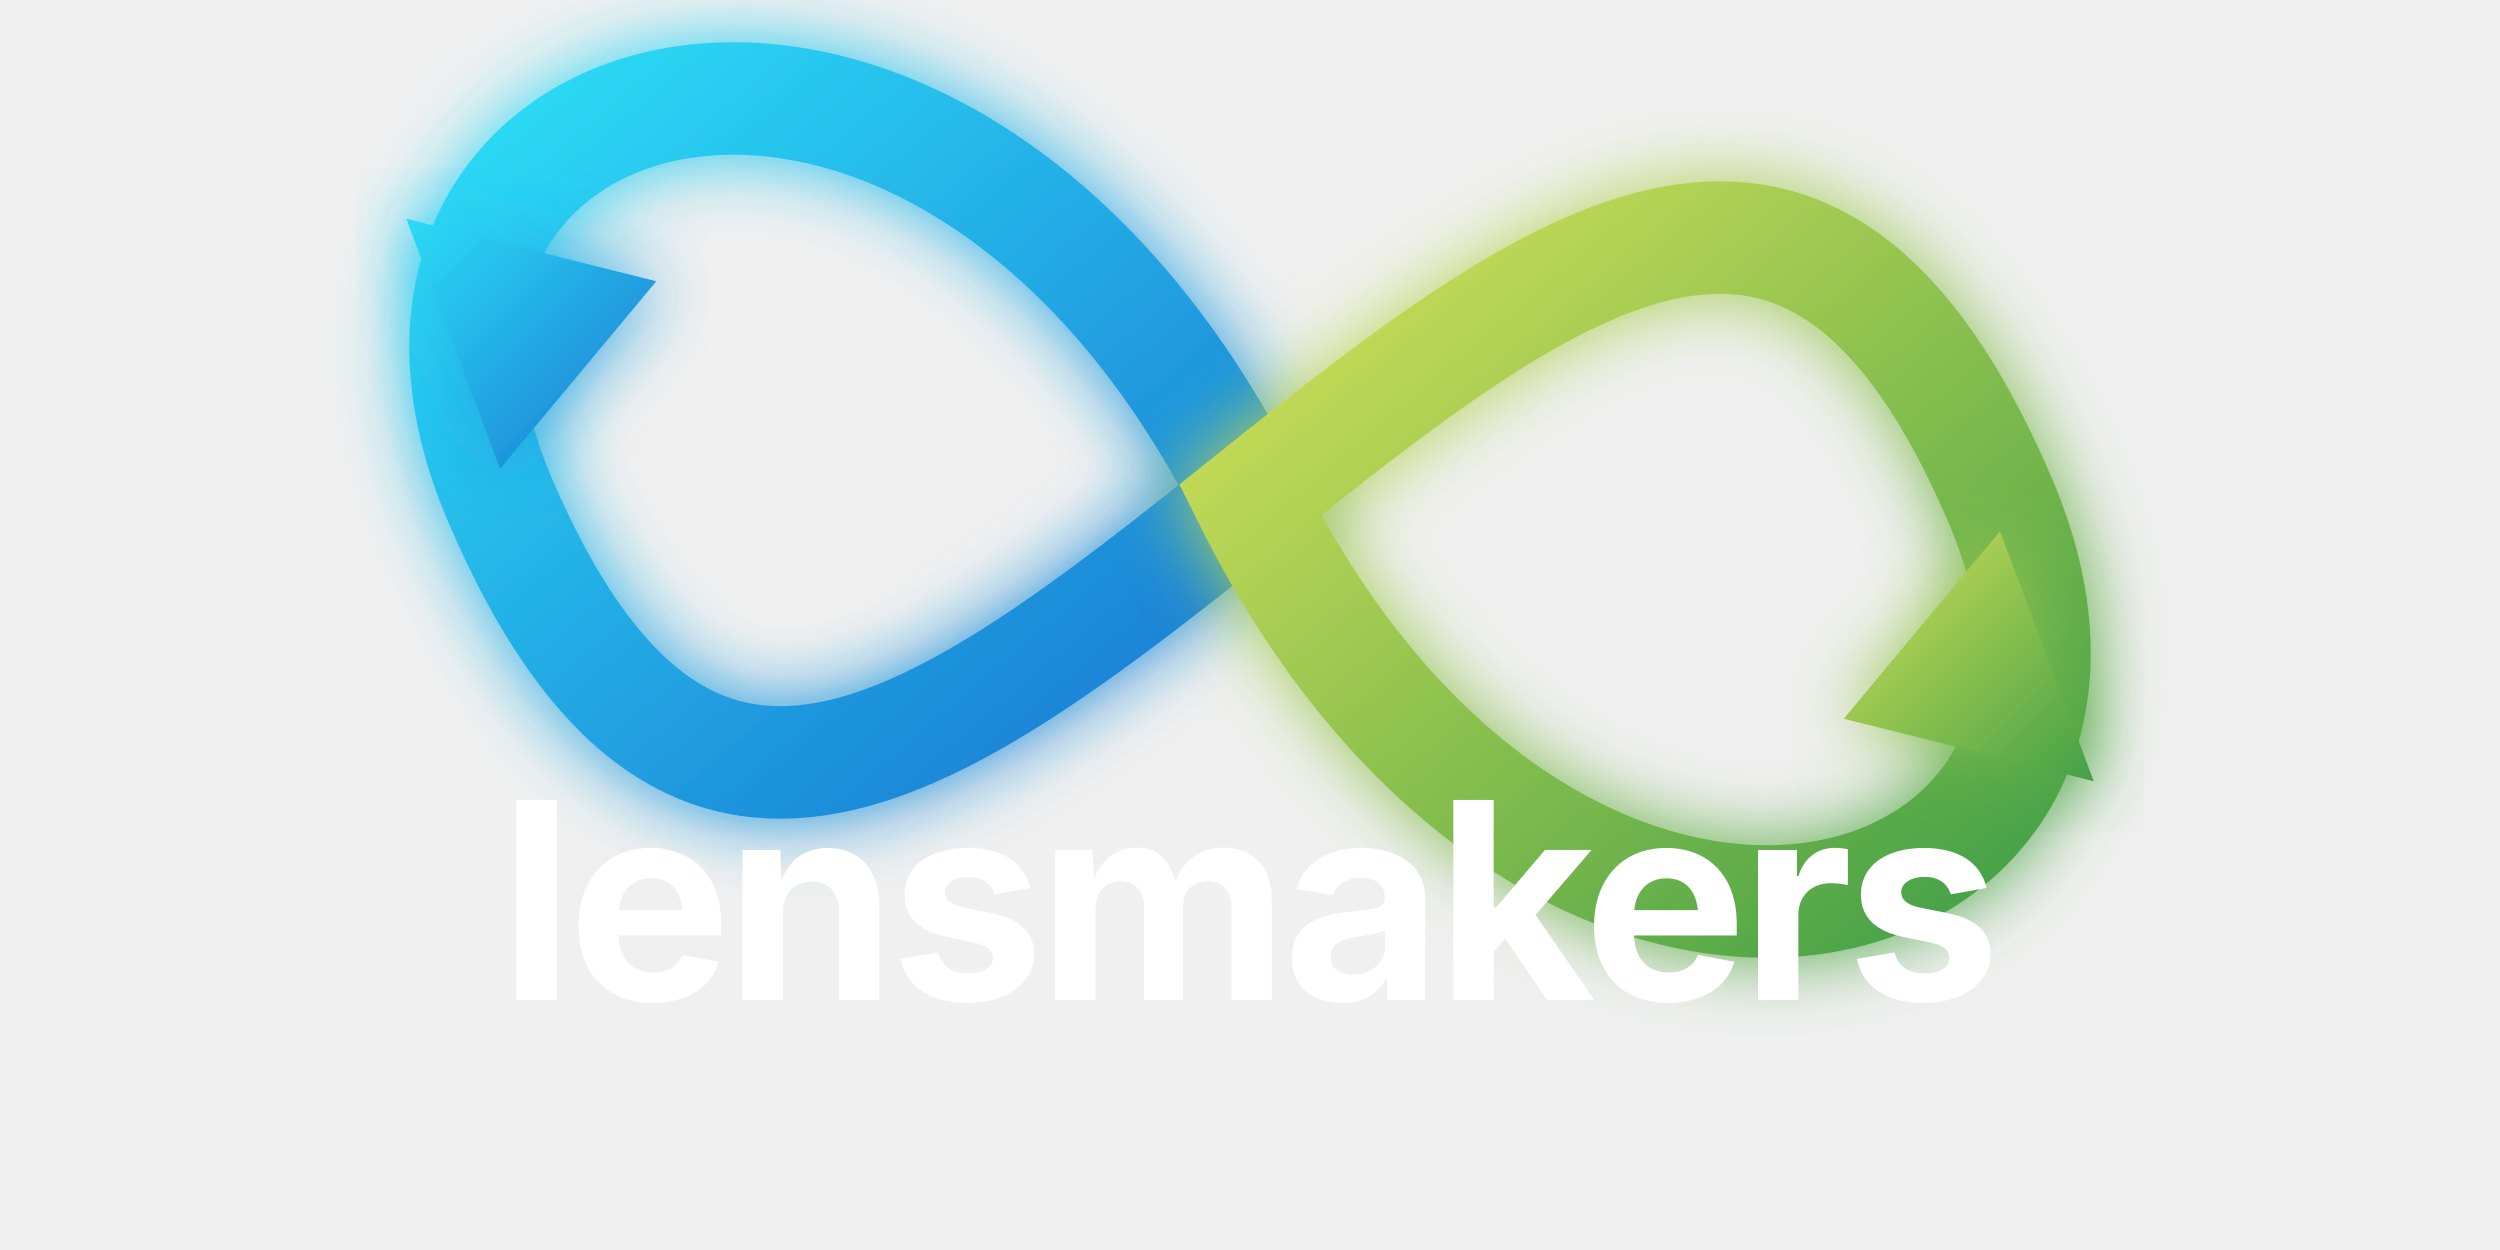
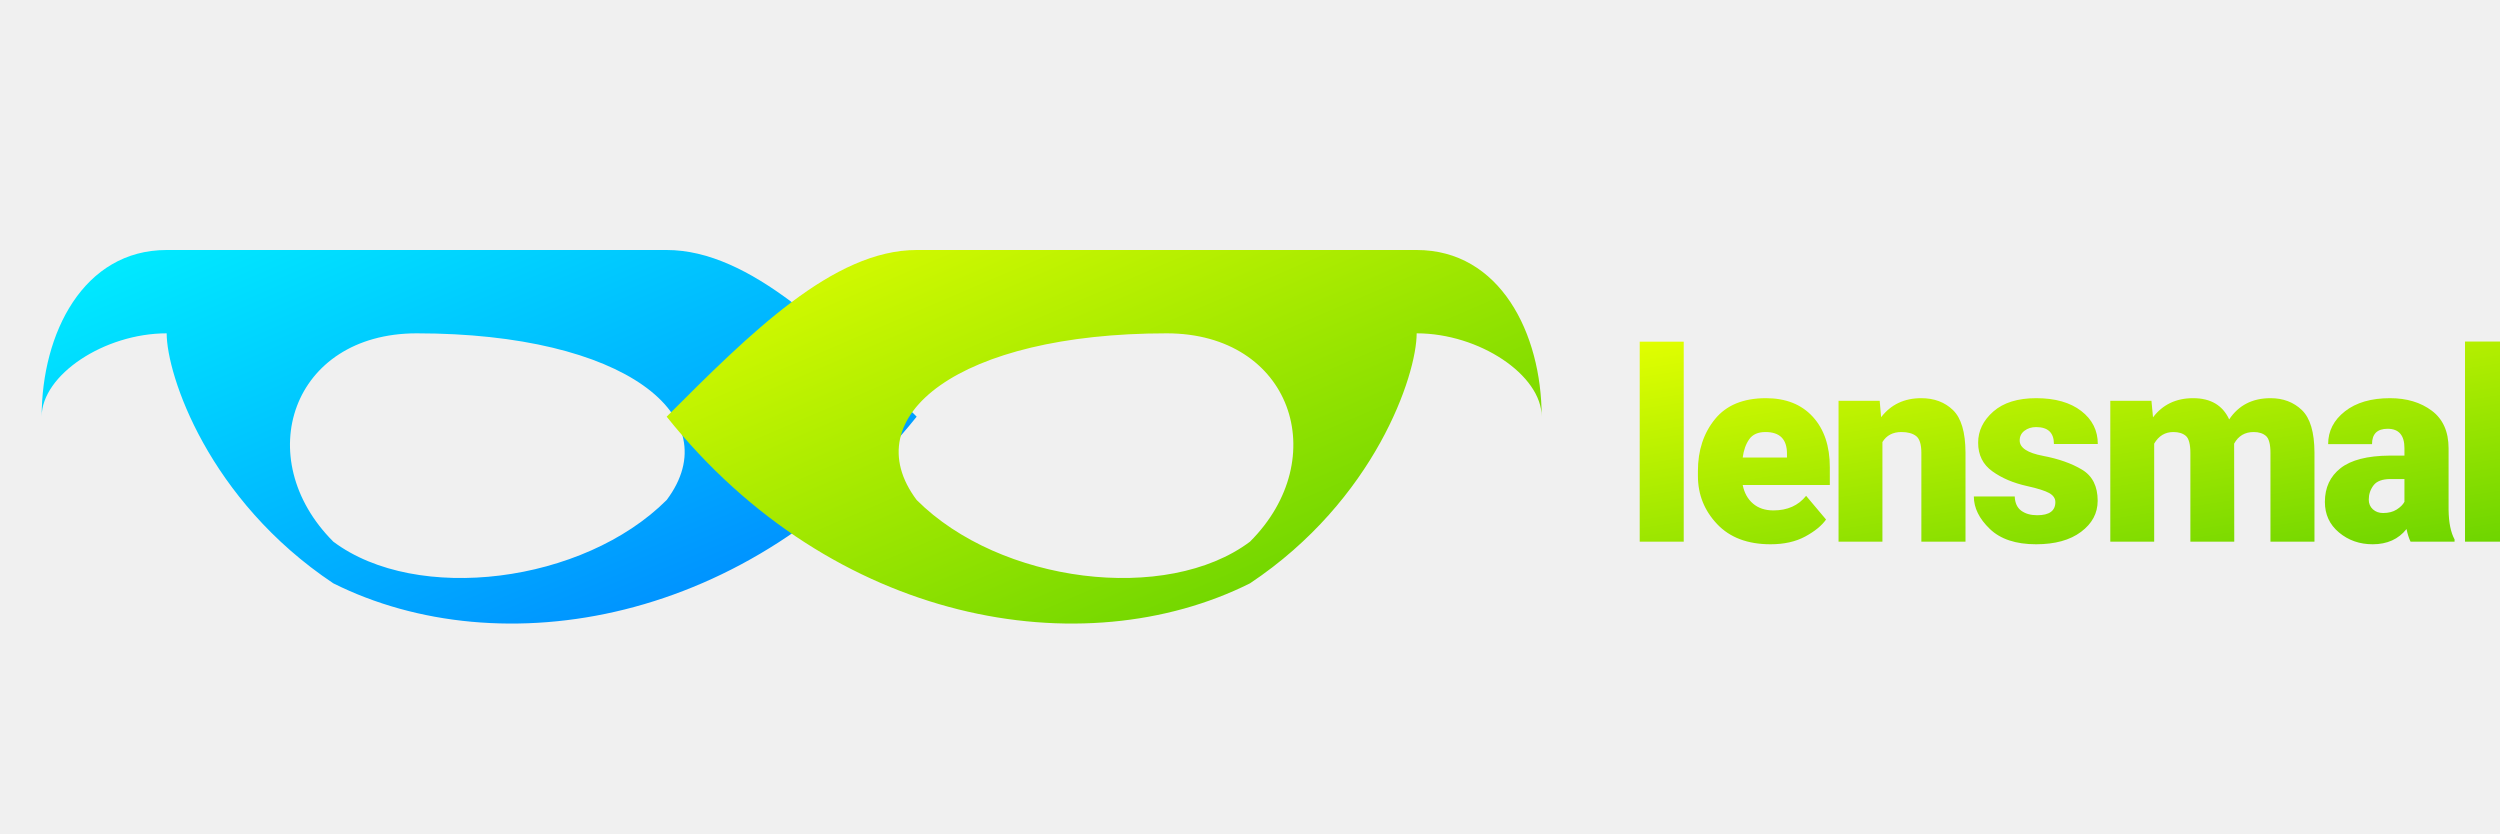
- <svg xmlns="http://www.w3.org/2000/svg" width="400" height="200" viewBox="0 0 400 200" fill="none">
+ <svg xmlns="http://www.w3.org/2000/svg" width="600" height="200" viewBox="0 0 600 200" fill="none">
  <defs>
-     <filter id="glowBlue" x="-20%" y="-20%" width="140%" height="140%">
-       <feGaussianBlur stdDeviation="6" result="blur" />
-       <feComposite in="SourceGraphic" in2="blur" operator="over" />
-     </filter>
-     <filter id="glowGreen" x="-20%" y="-20%" width="140%" height="140%">
-       <feGaussianBlur stdDeviation="6" result="blur" />
-       <feComposite in="SourceGraphic" in2="blur" operator="over" />
-     </filter>
-     <linearGradient id="gradBlue" x1="0%" y1="0%" x2="100%" y2="100%">
-       <stop offset="0%" stop-color="#2CDCF6" />
-       <stop offset="100%" stop-color="#1976D2" />
+     <linearGradient id="gradCyan" x1="0%" y1="0%" x2="100%" y2="100%">
+       <stop offset="0%" stop-color="#00F0FF" />
+       <stop offset="100%" stop-color="#0080FF" />
    </linearGradient>
-     <linearGradient id="gradGreen" x1="0%" y1="0%" x2="100%" y2="100%">
-       <stop offset="0%" stop-color="#D4E157" />
-       <stop offset="100%" stop-color="#43A047" />
+     <linearGradient id="gradLime" x1="0%" y1="0%" x2="100%" y2="100%">
+       <stop offset="0%" stop-color="#E1FF00" />
+       <stop offset="100%" stop-color="#55CC00" />
    </linearGradient>
  </defs>
-   <path d="M200 80 C150 -20, 50 10, 80 80 C110 150, 150 120, 200 80 Z" stroke="url(#gradBlue)" stroke-width="18" fill="none" stroke-linecap="round" filter="url(#glowBlue)" />
-   <polygon points="65,35 105,45 80,75" fill="url(#gradBlue)" filter="url(#glowBlue)" />
-   <path d="M200 80 C250 180, 350 150, 320 80 C290 10, 250 40, 200 80 Z" stroke="url(#gradGreen)" stroke-width="18" fill="none" stroke-linecap="round" filter="url(#glowGreen)" />
-   <polygon points="335,125 295,115 320,85" fill="url(#gradGreen)" filter="url(#glowGreen)" />
-   <text x="200" y="160" font-family="Inter, sans-serif" font-weight="700" font-size="44" fill="#FFFFFF" text-anchor="middle" letter-spacing="-1">
+   <path d="M 160 60             C 180 60, 200 80, 220 100            C 180 150, 120 160, 80 140            C 50 120, 40 90, 40 80            C 25 80, 10 90, 10 100            C 10 80, 20 60, 40 60            C 80 60, 120 60, 160 60 Z            M 100 80            C 70 80, 60 110, 80 130            C 100 145, 140 140, 160 120            C 175 100, 150 80, 100 80 Z" fill="url(#gradCyan)" fill-rule="evenodd" />
+   <path d="M 220 60            C 260 60, 300 60, 340 60            C 360 60, 370 80, 370 100            C 370 90, 355 80, 340 80            C 340 90, 330 120, 300 140            C 260 160, 200 150, 160 100            C 180 80, 200 60, 220 60 Z            M 280 80            C 230 80, 205 100, 220 120            C 240 140, 280 145, 300 130            C 320 110, 310 80, 280 80 Z" fill="url(#gradLime)" fill-rule="evenodd" />
+   <text x="390" y="130" font-family="-apple-system, BlinkMacSystemFont, 'Segoe UI', Roboto, Helvetica, Arial, sans-serif" font-weight="800" font-size="64" fill="url(#gradLime)" letter-spacing="-2">
    lensmakers
  </text>
</svg>
